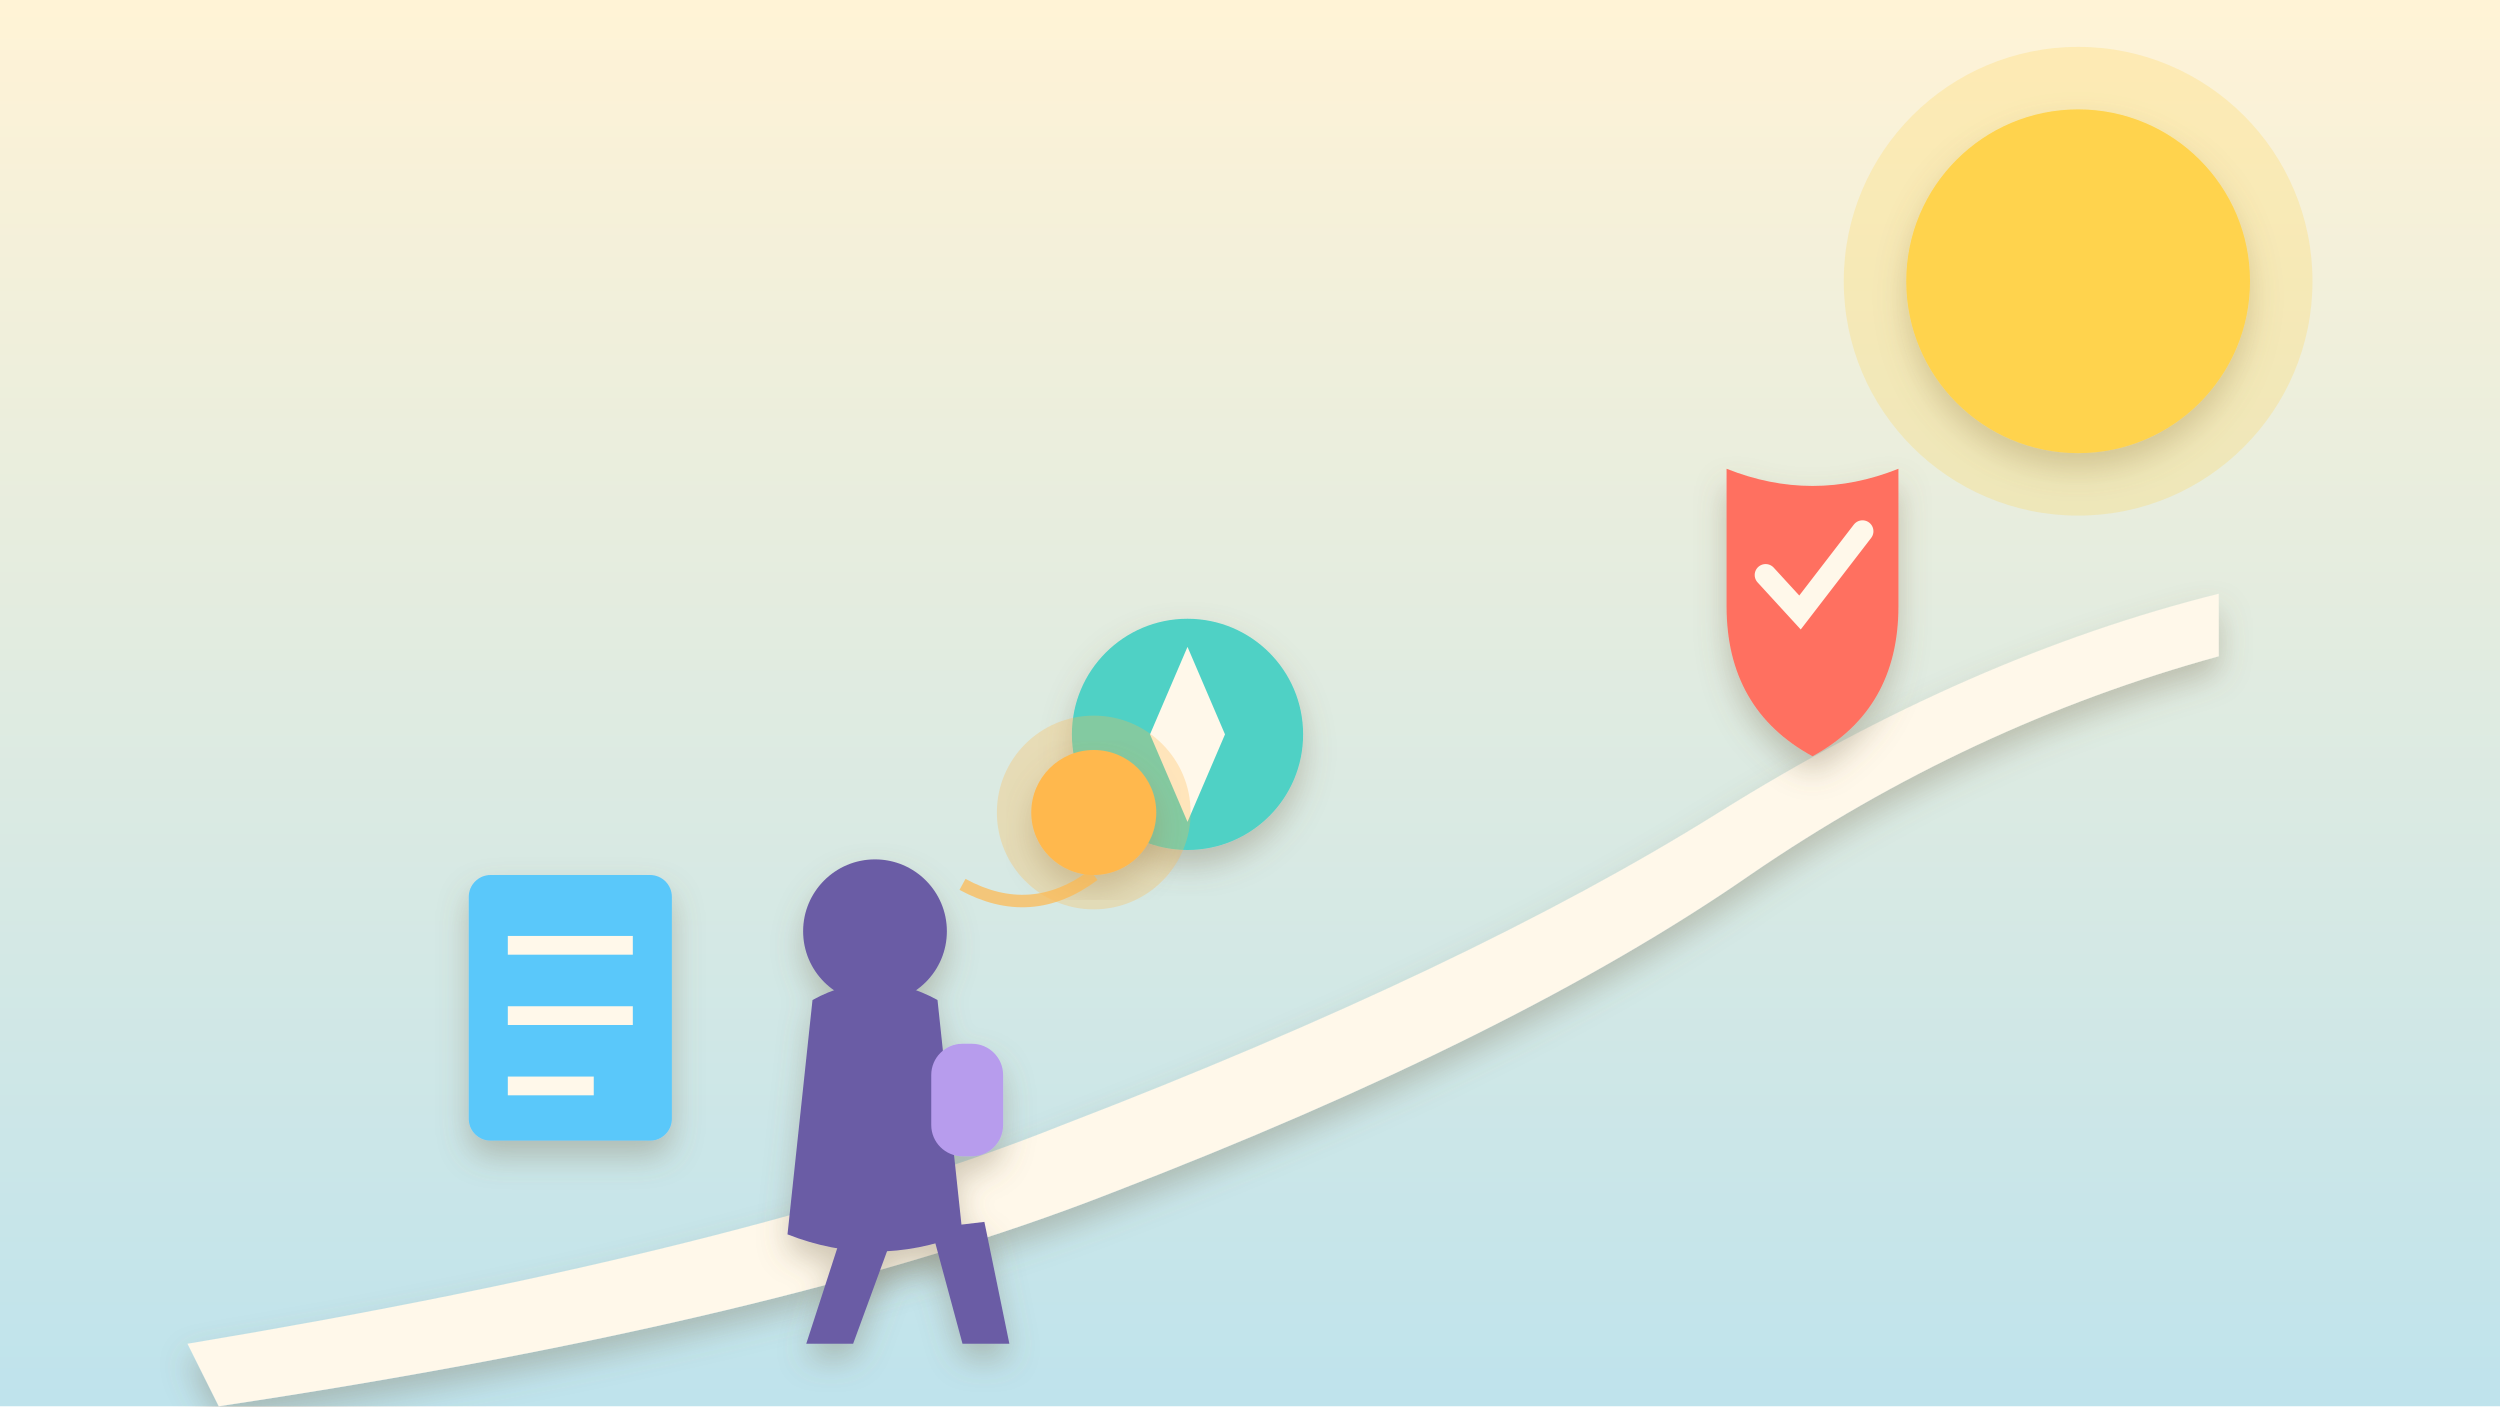
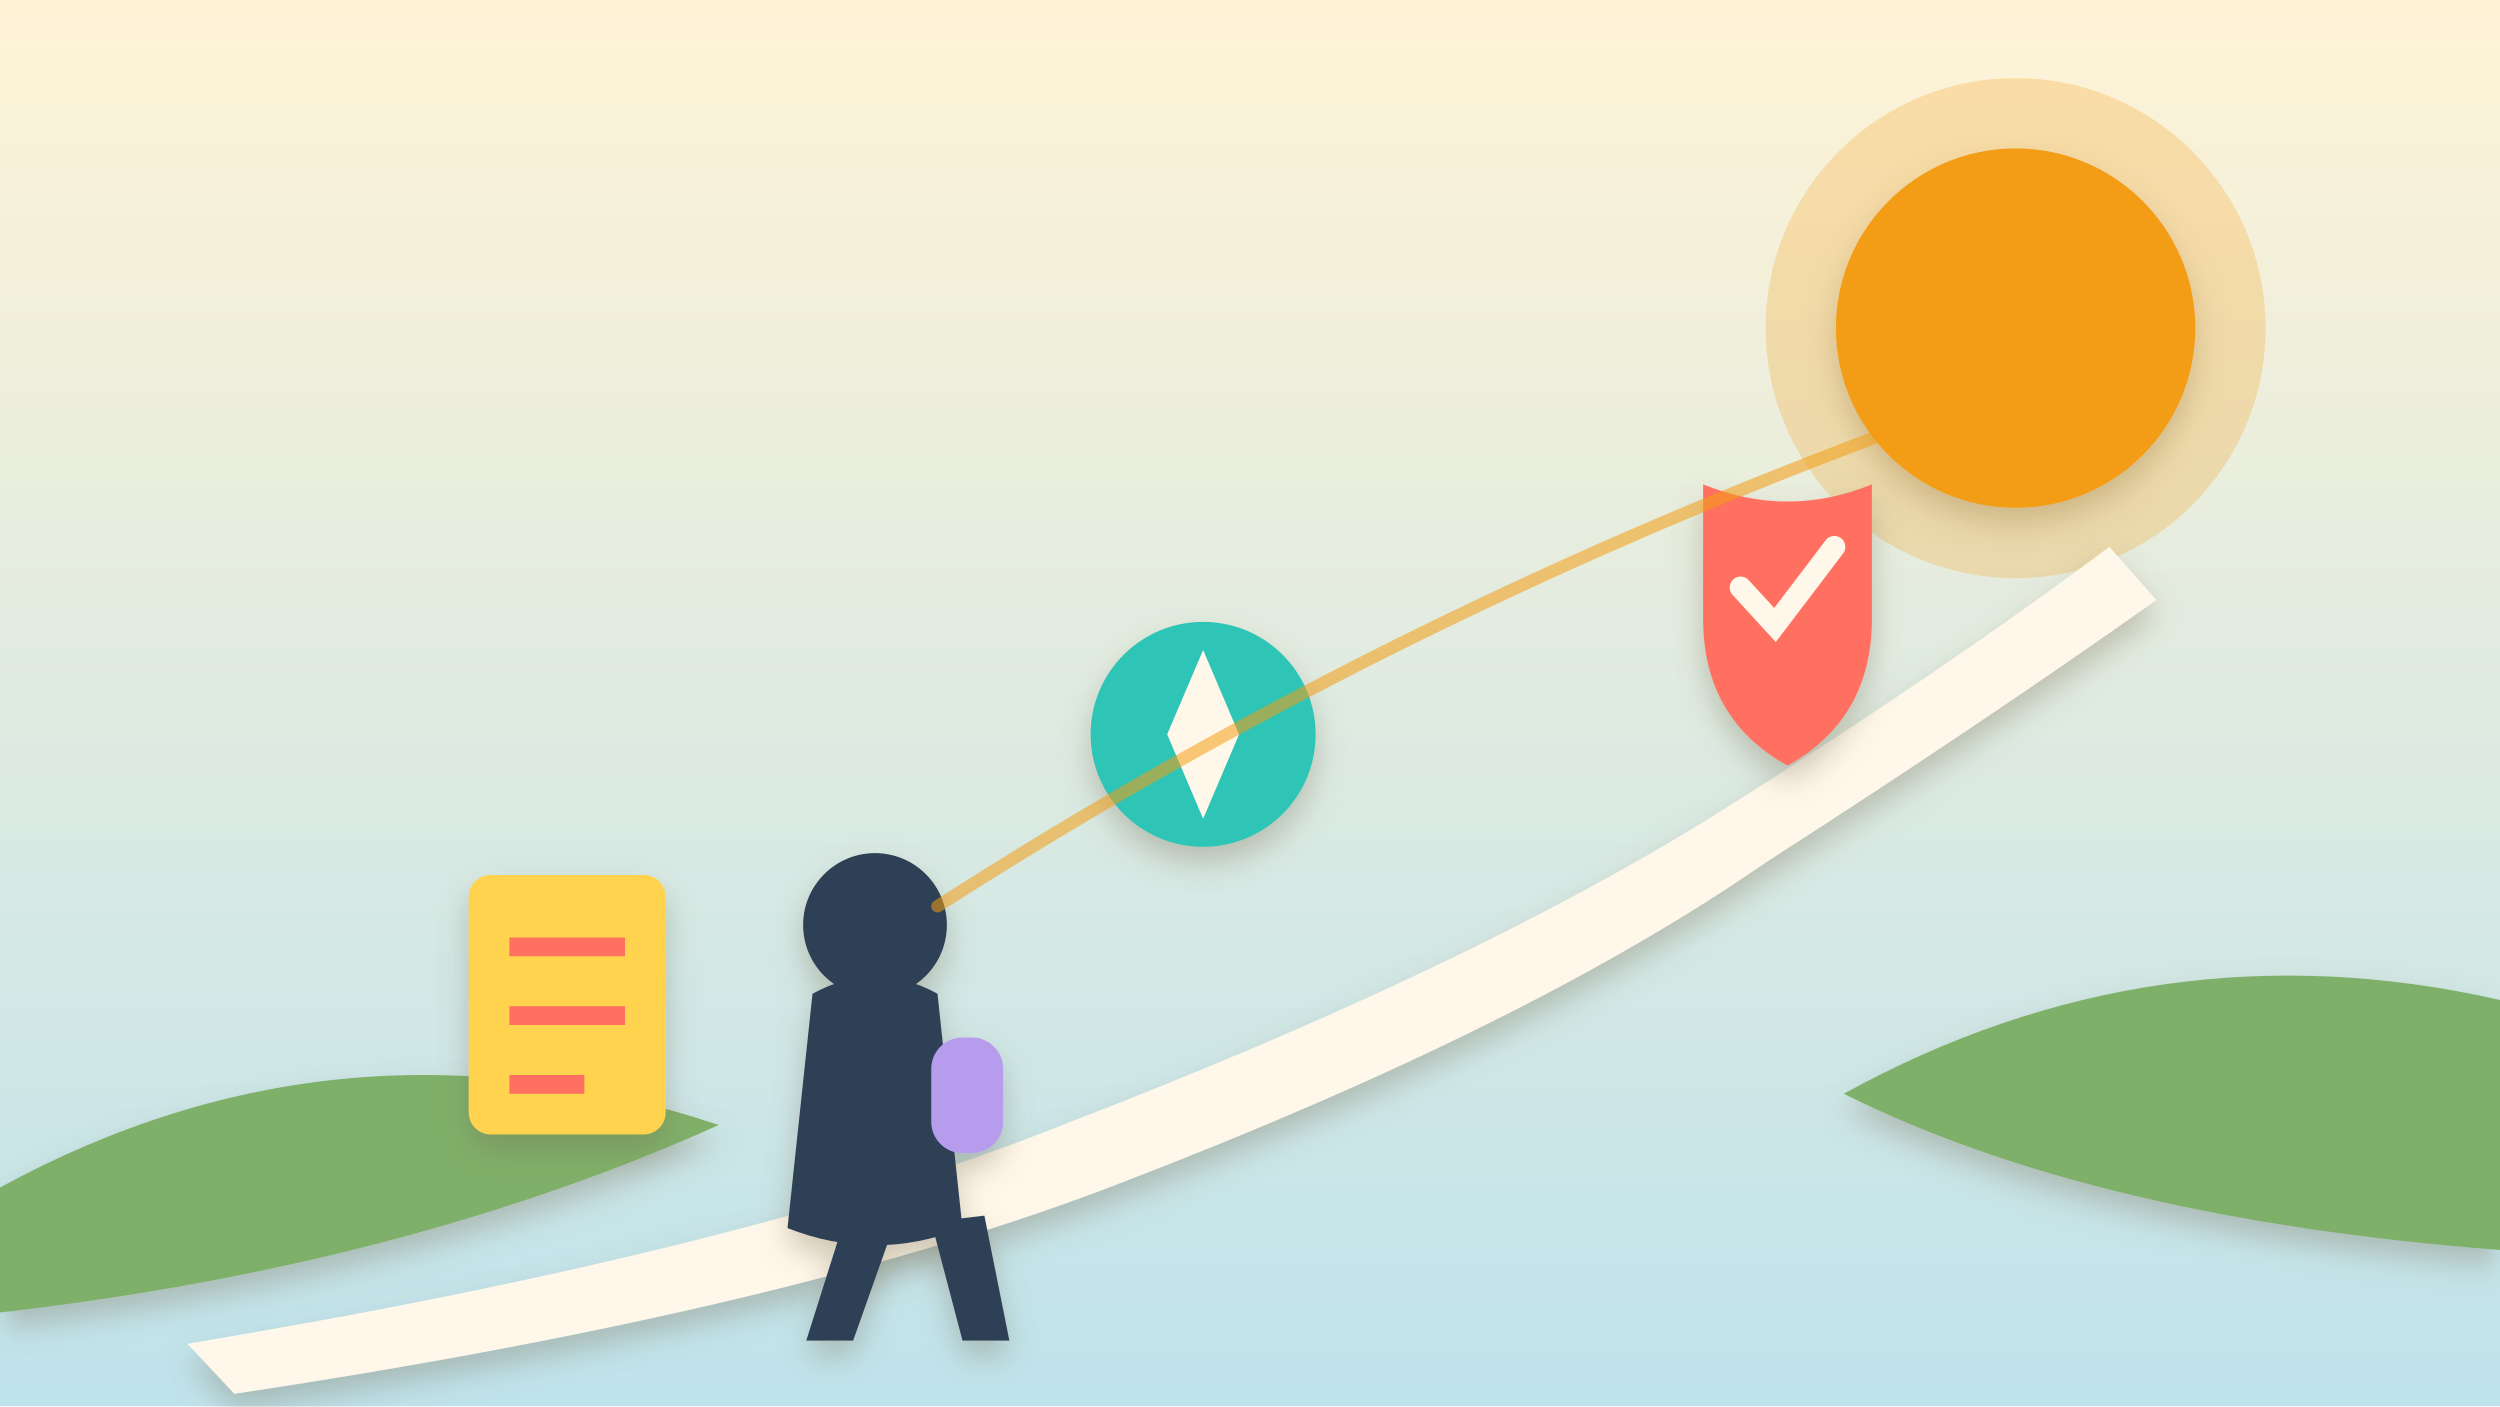
<svg xmlns="http://www.w3.org/2000/svg" viewBox="0 0 1600 900">
  <defs>
    <filter id="ds" x="-20%" y="-20%" width="140%" height="140%">
      <feDropShadow dx="0" dy="10" stdDeviation="10" flood-color="#7a6a4f" flood-opacity="0.35" />
    </filter>
    <linearGradient id="sky" x1="0" y1="0" x2="0" y2="1">
      <stop offset="0" stop-color="#FFF3D6" />
      <stop offset="1" stop-color="#BFE3EC" />
    </linearGradient>
  </defs>
  <rect width="1600" height="900" fill="url(#sky)" />
-   <circle cx="1330" cy="180" r="110" fill="#FFD34D" filter="url(#ds)" />
-   <circle cx="1330" cy="180" r="150" fill="#FFD34D" opacity="0.25" />
-   <path d="M120 860 q360 -60 560 -140 q260 -100 420 -200 q160 -100 320 -140            l0 40 q-160 44 -300 140 q-150 104 -410 204 q-210 82 -570 136 z" fill="#FFF8EA" filter="url(#ds)" />
+   <circle cx="1290" cy="210" r="115" fill="#F39C12" filter="url(#ds)" />
+   <circle cx="1290" cy="210" r="160" fill="#F39C12" opacity="0.25" />
+   <path d="M120 860 q360 -60 560 -140 q260 -100 420 -200 q140 -88 250 -170            l30 34 q-110 78 -250 168 q-150 104 -410 204 q-210 82 -570 136 z" fill="#FFF8EA" filter="url(#ds)" />
+   <path d="M0 760 q220 -120 460 -40 q-200 90 -460 120 z" fill="#7FB069" filter="url(#ds)" />
+   <path d="M1180 700 q200 -110 420 -60 l0 160 q-260 -20 -420 -100 z" fill="#7FB069" filter="url(#ds)" />
  <g filter="url(#ds)">
-     <rect x="300" y="560" width="130" height="170" rx="14" fill="#5AC8FA" />
-     <line x1="325" y1="605" x2="405" y2="605" stroke="#FFF8EA" stroke-width="12" />
-     <line x1="325" y1="650" x2="405" y2="650" stroke="#FFF8EA" stroke-width="12" />
-     <line x1="325" y1="695" x2="380" y2="695" stroke="#FFF8EA" stroke-width="12" />
+     <rect x="300" y="560" width="126" height="166" rx="14" fill="#FFD34D" />
+     <line x1="326" y1="606" x2="400" y2="606" stroke="#FF6F61" stroke-width="12" />
+     <line x1="326" y1="650" x2="400" y2="650" stroke="#FF6F61" stroke-width="12" />
+     <line x1="326" y1="694" x2="374" y2="694" stroke="#FF6F61" stroke-width="12" />
  </g>
  <g filter="url(#ds)">
-     <circle cx="760" cy="470" r="74" fill="#4FD1C5" />
-     <polygon points="760,414 784,470 760,526 736,470" fill="#FFF8EA" />
+     <circle cx="770" cy="470" r="72" fill="#2EC4B6" />
+     <polygon points="770,416 793,470 770,524 747,470" fill="#FFF8EA" />
  </g>
  <g filter="url(#ds)">
-     <path d="M1105 300 q55 22 110 0 l0 88 q0 66 -55 96 q-55 -30 -55 -96 z" fill="#FF6F61" />
-     <path d="M1130 368 l22 24 l40 -52" stroke="#FFF8EA" stroke-width="14" fill="none" stroke-linecap="round" />
+     <path d="M1090 310 q54 22 108 0 l0 86 q0 64 -54 94 q-54 -30 -54 -94 z" fill="#FF6F61" />
+     <path d="M1114 376 l22 24 l38 -50" stroke="#FFF8EA" stroke-width="14" fill="none" stroke-linecap="round" />
  </g>
  <g filter="url(#ds)">
-     <circle cx="560" cy="596" r="46" fill="#6B5CA5" />
-     <path d="M520 640 q40 -22 80 0 l16 150 q-56 22 -112 0 z" fill="#6B5CA5" />
-     <rect x="596" y="668" width="46" height="72" rx="20" fill="#B79CED" />
-     <path d="M540 786 l-24 74 l30 0 l22 -60 z" fill="#6B5CA5" />
-     <path d="M596 786 l20 74 l30 0 l-16 -78 z" fill="#6B5CA5" />
+     <circle cx="560" cy="592" r="46" fill="#2E4057" />
+     <path d="M520 636 q40 -22 80 0 l16 150 q-56 22 -112 0 z" fill="#2E4057" />
+     <rect x="596" y="664" width="46" height="74" rx="20" fill="#B79CED" />
+     <path d="M540 782 l-24 76 l30 0 l22 -62 z" fill="#2E4057" />
+     <path d="M596 782 l20 76 l30 0 l-16 -80 z" fill="#2E4057" />
  </g>
-   <circle cx="700" cy="520 " r="40" fill="#FFB84D" filter="url(#ds)" />
-   <circle cx="700" cy="520" r="62" fill="#FFB84D" opacity="0.3" />
-   <path d="M700 560 q-40 30 -84 6" stroke="#FFB84D" stroke-width="8" fill="none" opacity="0.7" />
+   <path d="M1200 280 q-320 120 -600 300" stroke="#F39C12" stroke-width="8" fill="none" opacity="0.55" stroke-linecap="round" />
</svg>
